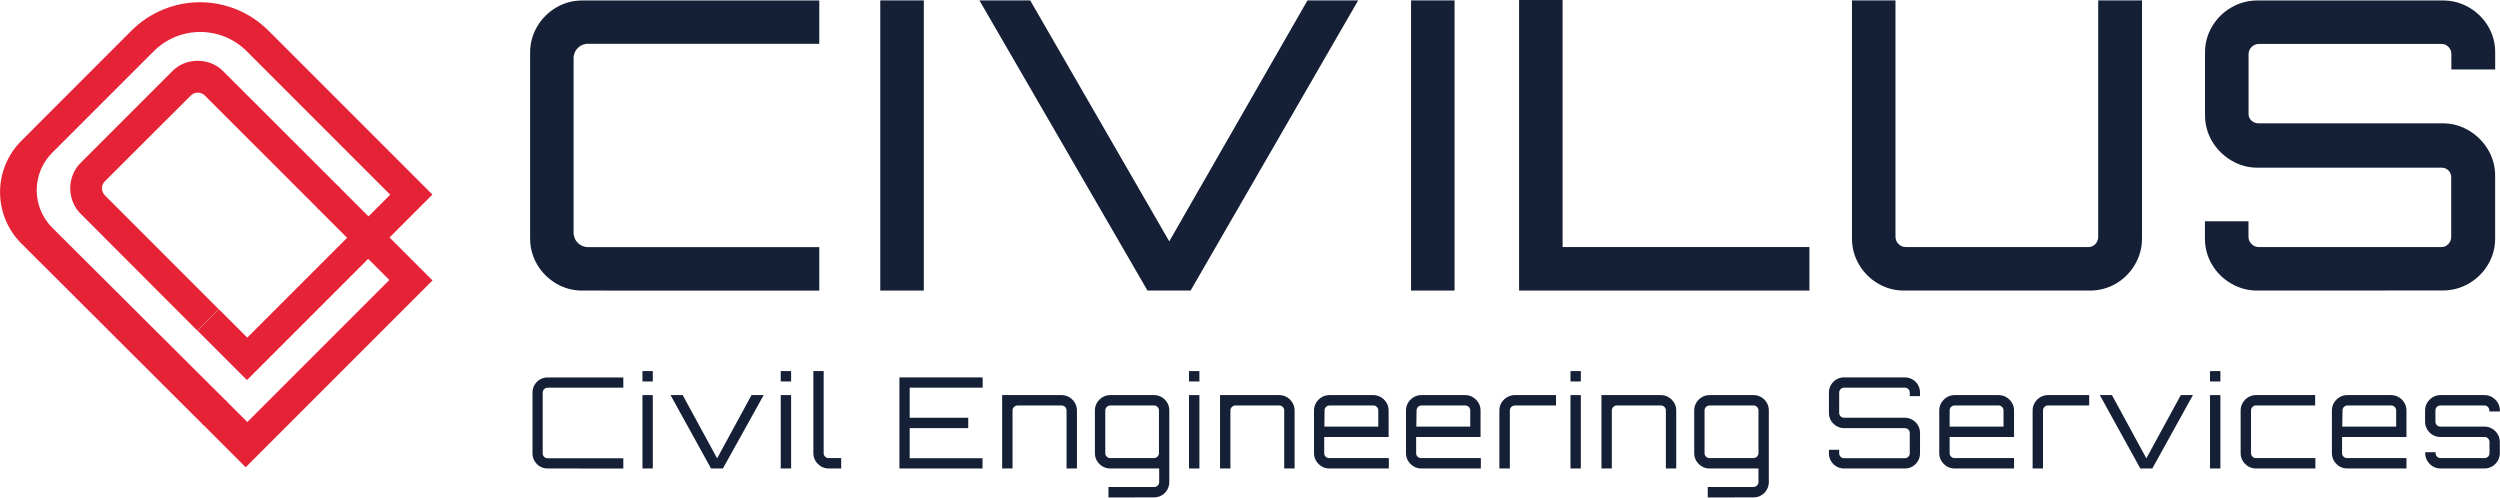
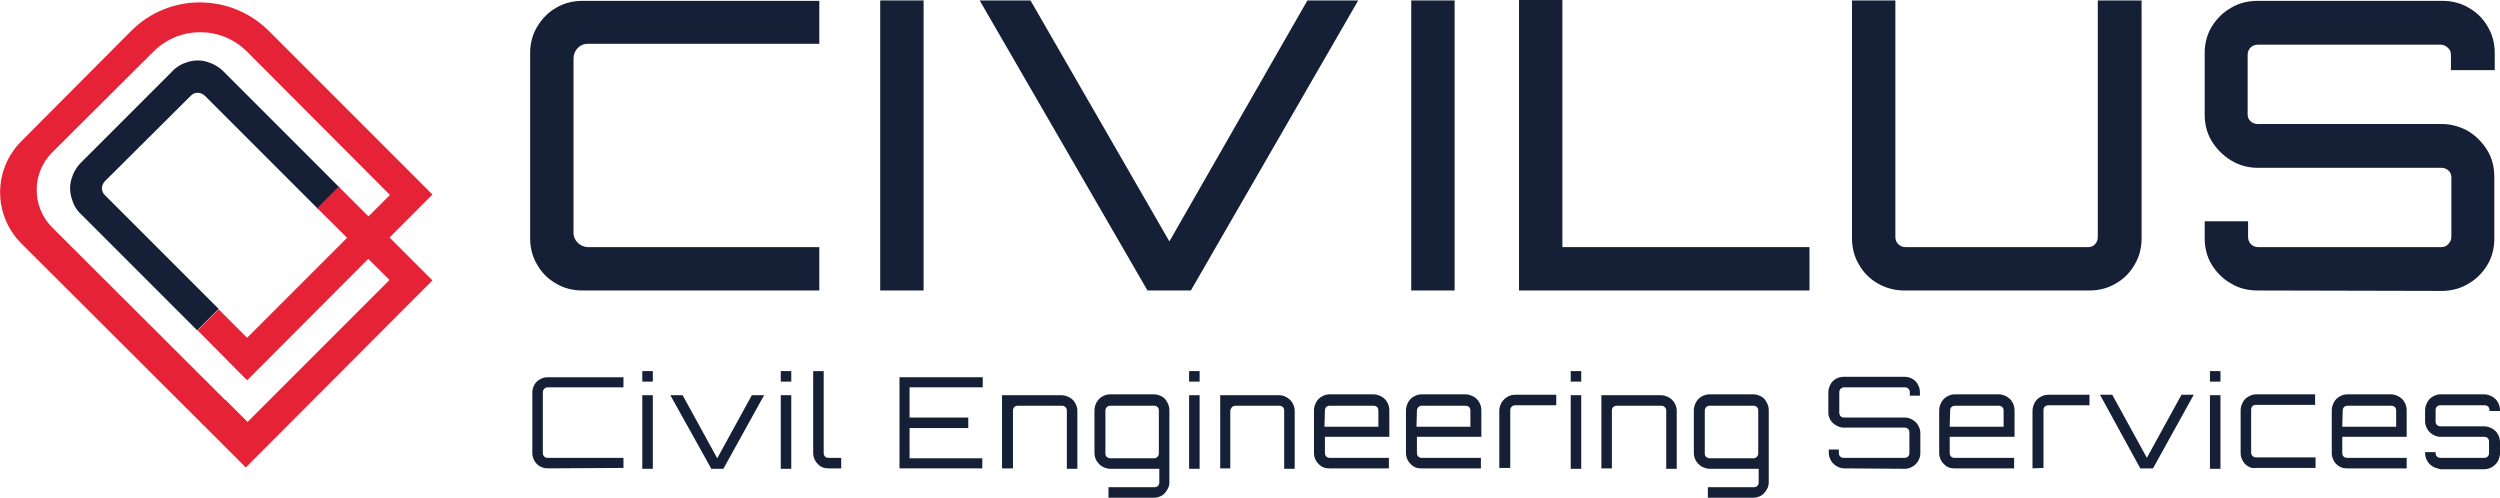
- <svg xmlns="http://www.w3.org/2000/svg" id="Capa_1" data-name="Capa 1" viewBox="0 0 570.62 113.55">
-   <defs>
-     <style>.cls-1{fill:#151f35;}.cls-2{fill:#e62237;}</style>
-   </defs>
-   <path class="cls-1" d="M132.94,66.32a11.48,11.48,0,0,1-6-1.61,12.19,12.19,0,0,1-4.33-4.32,11.62,11.62,0,0,1-1.61-6V12.05a11.57,11.57,0,0,1,1.61-6,12.22,12.22,0,0,1,4.33-4.33,11.57,11.57,0,0,1,6-1.61H187V10H134.32a3.28,3.28,0,0,0-3.4,3.4V53a3.3,3.3,0,0,0,3.4,3.4H187v9.93Z" />
-   <path class="cls-1" d="M200.92,66.32V.09h9.94V66.32Z" />
-   <path class="cls-1" d="M261.91,66.32,223.55.09h11.59l31.74,55,31.55-55H310L271.75,66.32Z" />
-   <path class="cls-1" d="M322.07,66.32V.09H332V66.32Z" />
-   <path class="cls-1" d="M346.73,66.32V0h9.93V56.39H413v9.93Z" />
-   <path class="cls-1" d="M428.64,64.71a12.08,12.08,0,0,1-4.32-4.32,11.53,11.53,0,0,1-1.61-6V.09h9.93v54a2.36,2.36,0,0,0,2.3,2.3h41.68a2.16,2.16,0,0,0,1.65-.69,2.28,2.28,0,0,0,.64-1.61V.09h10V54.37a11.62,11.62,0,0,1-1.61,6A12,12,0,0,1,483,64.71a11.59,11.59,0,0,1-6,1.61H434.67A11.54,11.54,0,0,1,428.64,64.71Z" />
-   <path class="cls-1" d="M515.25,66.32a11.59,11.59,0,0,1-6-1.61,12,12,0,0,1-4.37-4.32,11.62,11.62,0,0,1-1.61-6V50.5h9.94v3.59a2.36,2.36,0,0,0,2.3,2.3h41.76a2.06,2.06,0,0,0,1.56-.69,2.29,2.29,0,0,0,.65-1.61V40.48a2.09,2.09,0,0,0-.65-1.61,2.21,2.21,0,0,0-1.56-.6h-42a11.36,11.36,0,0,1-6-1.66,12.36,12.36,0,0,1-4.37-4.37,11.62,11.62,0,0,1-1.61-6V12.05a11.57,11.57,0,0,1,1.61-6,12,12,0,0,1,4.37-4.33,11.69,11.69,0,0,1,6-1.61h42.31a11.69,11.69,0,0,1,6,1.61A12,12,0,0,1,567.91,6a11.48,11.48,0,0,1,1.61,6v3.86h-10V12.33a2.28,2.28,0,0,0-.65-1.61,2.06,2.06,0,0,0-1.56-.69H515.53a2.36,2.36,0,0,0-2.3,2.3V25.94a2,2,0,0,0,.69,1.61,2.37,2.37,0,0,0,1.61.6h42a11.44,11.44,0,0,1,6,1.65,12.53,12.53,0,0,1,4.37,4.37,11.54,11.54,0,0,1,1.61,6V54.37a11.53,11.53,0,0,1-1.61,6,12,12,0,0,1-4.37,4.32,11.59,11.59,0,0,1-6,1.61Z" />
-   <path class="cls-1" d="M125,106.93a3.41,3.41,0,0,1-3-1.72,3.35,3.35,0,0,1-.46-1.74V89.61a3.46,3.46,0,0,1,1.71-3,3.49,3.49,0,0,1,1.75-.46h17.27v2.34H125a1.14,1.14,0,0,0-1.13,1.13v13.86a1,1,0,0,0,.34.79,1.07,1.07,0,0,0,.79.33h17.27v2.34Z" />
-   <path class="cls-1" d="M146.64,87.07V84.7H149v2.37Zm0,19.86V90.18H149v16.75Z" />
-   <path class="cls-1" d="M162.29,106.93l-9.24-16.75h2.77l7.86,14.44,7.85-14.44h2.78L165,106.93Z" />
-   <path class="cls-1" d="M178.2,87.07V84.7h2.37v2.37Zm0,19.86V90.18h2.37v16.75Z" />
-   <path class="cls-1" d="M187.4,106.46a3.76,3.76,0,0,1-1.27-1.27,3.34,3.34,0,0,1-.48-1.75V84.7H188v18.74a1.07,1.07,0,0,0,.33.79,1.09,1.09,0,0,0,.8.33H192v2.37h-2.83A3.4,3.4,0,0,1,187.4,106.46Z" />
-   <path class="cls-1" d="M205.29,106.93V86.14h19v2.34H207.63v6.87H221v2.37H207.63v6.87h16.63v2.34Z" />
-   <path class="cls-1" d="M228.74,106.93V90.18h13.57a3.31,3.31,0,0,1,1.75.48,3.68,3.68,0,0,1,1.27,1.27,3.31,3.31,0,0,1,.48,1.75v13.25h-2.37V93.68a1.13,1.13,0,0,0-1.13-1.13H232.26a1.13,1.13,0,0,0-.81.33,1.08,1.08,0,0,0-.34.8v13.25Z" />
-   <path class="cls-1" d="M253,113.55v-2.4h10.46a1.07,1.07,0,0,0,.79-.33,1.09,1.09,0,0,0,.33-.8v-3.09H253.4a3.4,3.4,0,0,1-1.75-.47,3.76,3.76,0,0,1-1.27-1.27,3.33,3.33,0,0,1-.47-1.75V93.68a3.31,3.31,0,0,1,.47-1.75,3.68,3.68,0,0,1,1.27-1.27,3.31,3.31,0,0,1,1.75-.48h10a3.42,3.42,0,0,1,1.78.48,3.62,3.62,0,0,1,1.25,1.27,3.39,3.39,0,0,1,.46,1.75V110a3.45,3.45,0,0,1-.46,1.78,3.62,3.62,0,0,1-1.25,1.27,3.42,3.42,0,0,1-1.78.48Zm.41-9h10a1.13,1.13,0,0,0,1.12-1.12V93.68a1.11,1.11,0,0,0-.33-.8,1.07,1.07,0,0,0-.79-.33h-10a1.14,1.14,0,0,0-1.13,1.13v9.76a1,1,0,0,0,.34.79A1.07,1.07,0,0,0,253.4,104.56Z" />
-   <path class="cls-1" d="M271.39,87.07V84.7h2.37v2.37Zm0,19.86V90.18h2.37v16.75Z" />
-   <path class="cls-1" d="M278.47,106.93V90.18H292a3.3,3.3,0,0,1,1.74.48,3.59,3.59,0,0,1,1.27,1.27,3.31,3.31,0,0,1,.48,1.75v13.25h-2.37V93.68a1.11,1.11,0,0,0-.33-.8,1.07,1.07,0,0,0-.79-.33H282a1.13,1.13,0,0,0-.81.33,1.09,1.09,0,0,0-.35.8v13.25Z" />
-   <path class="cls-1" d="M301.67,106.46a3.76,3.76,0,0,1-1.27-1.27,3.34,3.34,0,0,1-.48-1.75V93.68a3.31,3.31,0,0,1,.48-1.75,3.68,3.68,0,0,1,1.27-1.27,3.31,3.31,0,0,1,1.75-.48h10a3.37,3.37,0,0,1,1.78.48,3.68,3.68,0,0,1,1.27,1.27,3.31,3.31,0,0,1,.48,1.75v6.06h-14.7v3.7a1.07,1.07,0,0,0,.33.79,1.09,1.09,0,0,0,.8.33H317v2.37H303.42A3.4,3.4,0,0,1,301.67,106.46Zm.62-9.09h12.3V93.68a1.11,1.11,0,0,0-.33-.8,1.09,1.09,0,0,0-.8-.33h-10a1.09,1.09,0,0,0-.8.33,1.11,1.11,0,0,0-.33.8Z" />
-   <path class="cls-1" d="M322.66,106.46a3.76,3.76,0,0,1-1.27-1.27,3.34,3.34,0,0,1-.48-1.75V93.68a3.31,3.31,0,0,1,.48-1.75,3.68,3.68,0,0,1,1.27-1.27,3.31,3.31,0,0,1,1.75-.48h10a3.36,3.36,0,0,1,1.77.48,3.7,3.7,0,0,1,1.28,1.27,3.4,3.4,0,0,1,.47,1.75v6.06h-14.7v3.7a1.07,1.07,0,0,0,.33.79,1.11,1.11,0,0,0,.8.33H338v2.37H324.41A3.4,3.4,0,0,1,322.66,106.46Zm.62-9.09h12.3V93.68a1.11,1.11,0,0,0-.33-.8,1.07,1.07,0,0,0-.79-.33h-10a1.13,1.13,0,0,0-1.13,1.13Z" />
-   <path class="cls-1" d="M342.23,106.93V93.68a3.31,3.31,0,0,1,.47-1.75A3.68,3.68,0,0,1,344,90.66a3.31,3.31,0,0,1,1.75-.48h9.41v2.37h-9.41a1.14,1.14,0,0,0-1.13,1.13v13.25Z" />
-   <path class="cls-1" d="M358.46,87.07V84.7h2.36v2.37Zm0,19.86V90.18h2.36v16.75Z" />
-   <path class="cls-1" d="M365.53,106.93V90.18H379.1a3.31,3.31,0,0,1,1.75.48,3.68,3.68,0,0,1,1.27,1.27,3.31,3.31,0,0,1,.48,1.75v13.25h-2.37V93.68a1.13,1.13,0,0,0-1.13-1.13H369.05a1.15,1.15,0,0,0-.81.33,1.08,1.08,0,0,0-.34.8v13.25Z" />
-   <path class="cls-1" d="M389.79,113.55v-2.4h10.45a1.07,1.07,0,0,0,.79-.33,1.1,1.1,0,0,0,.34-.8v-3.09H390.19a3.43,3.43,0,0,1-1.75-.47,3.76,3.76,0,0,1-1.27-1.27,3.33,3.33,0,0,1-.47-1.75V93.68a3.31,3.31,0,0,1,.47-1.75,3.68,3.68,0,0,1,1.27-1.27,3.34,3.34,0,0,1,1.75-.48h10.05a3.39,3.39,0,0,1,1.78.48,3.54,3.54,0,0,1,1.25,1.27,3.39,3.39,0,0,1,.46,1.75V110a3.45,3.45,0,0,1-.46,1.78,3.54,3.54,0,0,1-1.25,1.27,3.39,3.39,0,0,1-1.78.48Zm.4-9h10.05a1.14,1.14,0,0,0,1.13-1.12V93.68a1.12,1.12,0,0,0-.34-.8,1.07,1.07,0,0,0-.79-.33H390.19a1.14,1.14,0,0,0-1.13,1.13v9.76a1,1,0,0,0,.34.79A1.07,1.07,0,0,0,390.19,104.56Z" />
-   <path class="cls-1" d="M420.91,106.93a3.38,3.38,0,0,1-1.74-.46,3.46,3.46,0,0,1-1.26-1.26,3.35,3.35,0,0,1-.46-1.74v-.81h2.34v.81a1.07,1.07,0,0,0,.33.79,1.09,1.09,0,0,0,.79.33h13.87a1.09,1.09,0,0,0,.79-.33,1.07,1.07,0,0,0,.33-.79V98.82a1,1,0,0,0-.33-.78,1.12,1.12,0,0,0-.79-.32H420.91a3.3,3.3,0,0,1-1.74-.48A3.51,3.51,0,0,1,417.91,96a3.32,3.32,0,0,1-.46-1.73V89.61a3.39,3.39,0,0,1,.46-1.75,3.44,3.44,0,0,1,3-1.72h13.87a3.44,3.44,0,0,1,3,1.72,3.39,3.39,0,0,1,.46,1.75v.8H435.9v-.8a1.13,1.13,0,0,0-1.12-1.13H420.91a1.13,1.13,0,0,0-1.12,1.13v4.65a1.07,1.07,0,0,0,.33.78,1.11,1.11,0,0,0,.79.31h13.87a3.3,3.3,0,0,1,1.74.48,3.62,3.62,0,0,1,1.26,1.26,3.29,3.29,0,0,1,.46,1.73v4.65a3.35,3.35,0,0,1-.46,1.74,3.46,3.46,0,0,1-1.26,1.26,3.38,3.38,0,0,1-1.74.46Z" />
-   <path class="cls-1" d="M444.38,106.46a3.76,3.76,0,0,1-1.27-1.27,3.34,3.34,0,0,1-.48-1.75V93.68a3.31,3.31,0,0,1,.48-1.75,3.68,3.68,0,0,1,1.27-1.27,3.31,3.31,0,0,1,1.75-.48h10.05a3.36,3.36,0,0,1,1.77.48,3.68,3.68,0,0,1,1.27,1.27,3.31,3.31,0,0,1,.48,1.75v6.06H445v3.7a1.07,1.07,0,0,0,.33.79,1.09,1.09,0,0,0,.8.33H459.7v2.37H446.13A3.4,3.4,0,0,1,444.38,106.46Zm.62-9.09h12.3V93.68a1.11,1.11,0,0,0-.33-.8,1.09,1.09,0,0,0-.79-.33H446.13a1.09,1.09,0,0,0-.8.33,1.11,1.11,0,0,0-.33.8Z" />
-   <path class="cls-1" d="M463.94,106.93V93.68a3.31,3.31,0,0,1,.48-1.75,3.68,3.68,0,0,1,1.27-1.27,3.31,3.31,0,0,1,1.75-.48h9.41v2.37h-9.41a1.09,1.09,0,0,0-.8.33,1.11,1.11,0,0,0-.33.8v13.25Z" />
-   <path class="cls-1" d="M488.52,106.93l-9.24-16.75h2.77l7.85,14.44,7.86-14.44h2.77l-9.27,16.75Z" />
-   <path class="cls-1" d="M504.43,87.07V84.7h2.37v2.37Zm0,19.86V90.18h2.37v16.75Z" />
-   <path class="cls-1" d="M513.17,106.46a3.68,3.68,0,0,1-1.27-1.27,3.34,3.34,0,0,1-.48-1.75V93.68a3.31,3.31,0,0,1,.48-1.75,3.59,3.59,0,0,1,1.27-1.27,3.28,3.28,0,0,1,1.74-.48h13.52v2.37H514.91a1.07,1.07,0,0,0-.79.33,1.11,1.11,0,0,0-.33.8v9.76a1.13,1.13,0,0,0,1.12,1.12h13.57v2.37H514.91A3.36,3.36,0,0,1,513.17,106.46Z" />
-   <path class="cls-1" d="M534,106.46a3.68,3.68,0,0,1-1.27-1.27,3.34,3.34,0,0,1-.48-1.75V93.68a3.31,3.31,0,0,1,.48-1.75A3.59,3.59,0,0,1,534,90.66a3.3,3.3,0,0,1,1.74-.48h10a3.37,3.37,0,0,1,1.78.48,3.68,3.68,0,0,1,1.27,1.27,3.31,3.31,0,0,1,.48,1.75v6.06h-14.7v3.7a1.07,1.07,0,0,0,.33.79,1.09,1.09,0,0,0,.79.33h13.58v2.37H535.7A3.39,3.39,0,0,1,534,106.46Zm.62-9.09h12.3V93.68a1.11,1.11,0,0,0-.33-.8,1.09,1.09,0,0,0-.8-.33h-10a1.09,1.09,0,0,0-.79.33,1.11,1.11,0,0,0-.33.8Z" />
-   <path class="cls-1" d="M555.3,106.46a3.68,3.68,0,0,1-1.27-1.27,3.34,3.34,0,0,1-.48-1.75v-.23h2.37v.23a1.07,1.07,0,0,0,.33.79,1.09,1.09,0,0,0,.79.33h10.05a1.09,1.09,0,0,0,.8-.33,1.07,1.07,0,0,0,.33-.79v-2.57a1.11,1.11,0,0,0-.33-.8,1.09,1.09,0,0,0-.8-.33H557a3.39,3.39,0,0,1-1.74-.47A3.54,3.54,0,0,1,554,98a3.28,3.28,0,0,1-.48-1.74V93.68a3.31,3.31,0,0,1,.48-1.75,3.59,3.59,0,0,1,1.27-1.27,3.3,3.3,0,0,1,1.74-.48h10.05a3.37,3.37,0,0,1,1.78.48,3.68,3.68,0,0,1,1.27,1.27,3.31,3.31,0,0,1,.48,1.75v.23h-2.4v-.23a1.11,1.11,0,0,0-.33-.8,1.09,1.09,0,0,0-.8-.33H557a1.09,1.09,0,0,0-.79.33,1.11,1.11,0,0,0-.33.8v2.57a1.07,1.07,0,0,0,.33.79,1.09,1.09,0,0,0,.79.33h10.05a3.37,3.37,0,0,1,1.78.48,3.68,3.68,0,0,1,1.27,1.27,3.31,3.31,0,0,1,.48,1.75v2.57a3.34,3.34,0,0,1-.48,1.75,3.76,3.76,0,0,1-1.27,1.27,3.45,3.45,0,0,1-1.78.47H557A3.39,3.39,0,0,1,555.3,106.46Z" />
-   <path class="cls-2" d="M18.48,48.86a8,8,0,0,1-2.17-3.75,8.27,8.27,0,0,1,0-4.25,8,8,0,0,1,2.17-3.76L39.27,16.31A8,8,0,0,1,43,14.14a8.5,8.5,0,0,1,4.25,0A8,8,0,0,1,51,16.31L77.61,42.89l-4.88,4.88L46.82,21.87a2.28,2.28,0,0,0-3.34,0L24,41.31a2.28,2.28,0,0,0,0,3.34l25.9,25.91-4.88,4.88Z" />
-   <path class="cls-2" d="M49.94,70.56l6.5,6.5L89.06,44.44,56.3,11.68a15,15,0,0,0-21.19,0L11.93,34.85a12.1,12.1,0,0,0,0,17.13L51.75,91.64,46.41,97,4.87,55.57a16.54,16.54,0,0,1,0-23.42L30,7A22.1,22.1,0,0,1,61.28,7L98.7,44.41,56.37,86.75,45.06,75.44Z" />
-   <polygon class="cls-2" points="77.33 42.61 98.72 64.01 56.08 106.65 46.12 96.69 51.46 91.35 56.45 96.33 88.87 63.91 72.44 47.49 77.33 42.61" />
+ <svg xmlns="http://www.w3.org/2000/svg" version="1.1" id="Capa_1" x="0px" y="0px" viewBox="0 0 570.6 113.6" style="enable-background:new 0 0 570.6 113.6;" xml:space="preserve">
+   <style type="text/css">
+ 	.st0{fill:#151F35;}
+ 	.st1{fill:#E62237;}
+ </style>
+   <path class="st0" d="M132.9,66.3c-2.1,0-4.2-0.5-6-1.6c-1.8-1-3.3-2.5-4.3-4.3c-1.1-1.8-1.6-3.9-1.6-6V12.1c0-2.1,0.5-4.2,1.6-6  c1.1-1.8,2.5-3.3,4.3-4.3c1.8-1.1,3.9-1.6,6-1.6H187V10h-52.7c-1.8-0.1-3.3,1.3-3.4,3.2c0,0.1,0,0.2,0,0.2V53  c-0.1,1.8,1.4,3.3,3.2,3.4c0.1,0,0.1,0,0.2,0H187v9.9L132.9,66.3z" />
+   <path class="st0" d="M200.9,66.3V0.1h9.9v66.2H200.9z" />
+   <path class="st0" d="M261.9,66.3L223.6,0.1h11.6l31.7,55l31.5-55H310l-38.2,66.2H261.9z" />
+   <path class="st0" d="M322.1,66.3V0.1h9.9v66.2H322.1z" />
+   <path class="st0" d="M346.7,66.3V0h9.9v56.4H413v9.9H346.7z" />
+   <path class="st0" d="M428.6,64.7c-1.8-1-3.3-2.5-4.3-4.3c-1.1-1.8-1.6-3.9-1.6-6V0.1h9.9v54c0,1.3,1,2.3,2.3,2.3h41.7  c0.6,0,1.2-0.2,1.6-0.7c0.4-0.4,0.6-1,0.6-1.6v-54h10v54.3c0,2.1-0.5,4.2-1.6,6c-1,1.8-2.5,3.3-4.3,4.3c-1.8,1.1-3.9,1.6-6,1.6  h-42.3C432.6,66.3,430.5,65.8,428.6,64.7z" />
+   <path class="st0" d="M515.2,66.3c-2.1,0-4.2-0.5-6-1.6c-1.8-1-3.3-2.5-4.4-4.3c-1.1-1.8-1.6-3.9-1.6-6v-3.9h9.9v3.6  c0,1.3,1,2.3,2.3,2.3h41.8c0.6,0,1.2-0.2,1.6-0.7c0.4-0.4,0.7-1,0.7-1.6V40.5c0-0.6-0.2-1.2-0.7-1.6c-0.4-0.4-1-0.6-1.6-0.6h-42  c-2.1,0-4.2-0.6-6-1.7c-1.8-1.1-3.3-2.6-4.4-4.4c-1.1-1.8-1.6-3.9-1.6-6V12.1c0-2.1,0.5-4.2,1.6-6c1.1-1.8,2.6-3.3,4.4-4.3  c1.8-1.1,3.9-1.6,6-1.6h42.3c2.1,0,4.2,0.5,6,1.6c1.8,1,3.3,2.5,4.3,4.3c1.1,1.8,1.6,3.9,1.6,6v3.9h-10v-3.5c0-0.6-0.2-1.2-0.7-1.6  c-0.4-0.4-1-0.7-1.6-0.7h-41.8c-1.3,0-2.3,1-2.3,2.3v13.6c0,0.6,0.2,1.2,0.7,1.6c0.4,0.4,1,0.6,1.6,0.6h42c2.1,0,4.2,0.6,6,1.6  c1.8,1.1,3.3,2.6,4.4,4.4c1.1,1.8,1.6,3.9,1.6,6v14.2c0,2.1-0.5,4.2-1.6,6c-1.1,1.8-2.6,3.3-4.4,4.3c-1.8,1.1-3.9,1.6-6,1.6  L515.2,66.3z" />
+   <path class="st0" d="M125,106.9c-1.2,0-2.4-0.6-3-1.7c-0.3-0.5-0.5-1.1-0.5-1.7V89.6c0-1.2,0.6-2.4,1.7-3c0.5-0.3,1.1-0.5,1.8-0.5  h17.3v2.3H125c-0.6,0-1.1,0.5-1.1,1.1v13.9c0,0.3,0.1,0.6,0.3,0.8c0.2,0.2,0.5,0.3,0.8,0.3h17.3v2.3L125,106.9z" />
+   <path class="st0" d="M146.6,87.1v-2.4h2.4v2.4H146.6z M146.6,106.9V90.2h2.4v16.8H146.6z" />
+   <path class="st0" d="M162.3,106.9L153,90.2h2.8l7.9,14.4l7.9-14.4h2.8l-9.3,16.8H162.3z" />
+   <path class="st0" d="M178.2,87.1v-2.4h2.4v2.4H178.2z M178.2,106.9V90.2h2.4v16.8H178.2z" />
+   <path class="st0" d="M187.4,106.5c-0.5-0.3-1-0.8-1.3-1.3c-0.3-0.5-0.5-1.1-0.5-1.8V84.7h2.4v18.7c0,0.3,0.1,0.6,0.3,0.8  c0.2,0.2,0.5,0.3,0.8,0.3h2.9v2.4h-2.8C188.5,106.9,187.9,106.8,187.4,106.5z" />
+   <path class="st0" d="M205.3,106.9V86.1h19v2.3h-16.7v6.9H221v2.4h-13.4v6.9h16.6v2.3H205.3z" />
+   <path class="st0" d="M228.7,106.9V90.2h13.6c0.6,0,1.2,0.2,1.8,0.5c0.5,0.3,1,0.7,1.3,1.3c0.3,0.5,0.5,1.1,0.5,1.8v13.2h-2.4V93.7  c0-0.6-0.5-1.1-1.1-1.1l0,0h-10.1c-0.3,0-0.6,0.1-0.8,0.3c-0.2,0.2-0.3,0.5-0.3,0.8v13.2L228.7,106.9z" />
+   <path class="st0" d="M253,113.6v-2.4h10.5c0.3,0,0.6-0.1,0.8-0.3c0.2-0.2,0.3-0.5,0.3-0.8v-3.1h-11.2c-0.6,0-1.2-0.2-1.8-0.5  c-0.5-0.3-1-0.8-1.3-1.3c-0.3-0.5-0.5-1.1-0.5-1.8v-9.8c0-0.6,0.2-1.2,0.5-1.8c0.3-0.5,0.7-1,1.3-1.3c0.5-0.3,1.1-0.5,1.8-0.5h10  c0.6,0,1.2,0.2,1.8,0.5c0.5,0.3,0.9,0.7,1.2,1.3c0.3,0.5,0.5,1.1,0.5,1.8V110c0,0.6-0.1,1.2-0.5,1.8c-0.3,0.5-0.7,1-1.2,1.3  c-0.5,0.3-1.2,0.5-1.8,0.5L253,113.6z M253.4,104.6h10c0.6,0,1.1-0.5,1.1-1.1v-9.8c0-0.3-0.1-0.6-0.3-0.8c-0.2-0.2-0.5-0.3-0.8-0.3  h-10c-0.6,0-1.1,0.5-1.1,1.1v9.8c0,0.3,0.1,0.6,0.3,0.8C252.8,104.4,253.1,104.6,253.4,104.6L253.4,104.6z" />
+   <path class="st0" d="M271.4,87.1v-2.4h2.4v2.4H271.4z M271.4,106.9V90.2h2.4v16.8H271.4z" />
+   <path class="st0" d="M278.5,106.9V90.2H292c0.6,0,1.2,0.2,1.7,0.5c0.5,0.3,1,0.7,1.3,1.3c0.3,0.5,0.5,1.1,0.5,1.8v13.2h-2.4V93.7  c0-0.3-0.1-0.6-0.3-0.8c-0.2-0.2-0.5-0.3-0.8-0.3h-10c-0.3,0-0.6,0.1-0.8,0.3c-0.2,0.2-0.3,0.5-0.4,0.8v13.2H278.5z" />
+   <path class="st0" d="M301.7,106.5c-0.5-0.3-1-0.8-1.3-1.3c-0.3-0.5-0.5-1.1-0.5-1.8v-9.8c0-0.6,0.2-1.2,0.5-1.8  c0.3-0.5,0.7-1,1.3-1.3c0.5-0.3,1.1-0.5,1.8-0.5h10c0.6,0,1.2,0.2,1.8,0.5c0.5,0.3,1,0.7,1.3,1.3c0.3,0.5,0.5,1.1,0.5,1.8v6.1h-14.7  v3.7c0,0.3,0.1,0.6,0.3,0.8c0.2,0.2,0.5,0.3,0.8,0.3H317v2.4h-13.6C302.8,106.9,302.2,106.8,301.7,106.5z M302.3,97.4h12.3v-3.7  c0-0.3-0.1-0.6-0.3-0.8c-0.2-0.2-0.5-0.3-0.8-0.3h-10c-0.3,0-0.6,0.1-0.8,0.3c-0.2,0.2-0.3,0.5-0.3,0.8L302.3,97.4z" />
+   <path class="st0" d="M322.7,106.5c-0.5-0.3-1-0.8-1.3-1.3c-0.3-0.5-0.5-1.1-0.5-1.8v-9.8c0-0.6,0.2-1.2,0.5-1.8  c0.3-0.5,0.7-1,1.3-1.3c0.5-0.3,1.1-0.5,1.8-0.5h10c0.6,0,1.2,0.2,1.8,0.5c0.5,0.3,1,0.7,1.3,1.3c0.3,0.5,0.5,1.1,0.5,1.8v6.1h-14.7  v3.7c0,0.3,0.1,0.6,0.3,0.8c0.2,0.2,0.5,0.3,0.8,0.3H338v2.4h-13.6C323.8,106.9,323.2,106.8,322.7,106.5z M323.3,97.4h12.3v-3.7  c0-0.3-0.1-0.6-0.3-0.8c-0.2-0.2-0.5-0.3-0.8-0.3h-10c-0.6,0-1.1,0.5-1.1,1.1l0,0L323.3,97.4z" />
+   <path class="st0" d="M342.2,106.9V93.7c0-0.6,0.2-1.2,0.5-1.8c0.3-0.5,0.8-1,1.3-1.3c0.5-0.3,1.1-0.5,1.8-0.5h9.4v2.4h-9.4  c-0.6,0-1.1,0.5-1.1,1.1v13.2H342.2z" />
+   <path class="st0" d="M358.5,87.1v-2.4h2.4v2.4H358.5z M358.5,106.9V90.2h2.4v16.8H358.5z" />
+   <path class="st0" d="M365.5,106.9V90.2h13.6c0.6,0,1.2,0.2,1.8,0.5c0.5,0.3,1,0.7,1.3,1.3c0.3,0.5,0.5,1.1,0.5,1.8v13.2h-2.4V93.7  c0-0.6-0.5-1.1-1.1-1.1l0,0H369c-0.3,0-0.6,0.1-0.8,0.3c-0.2,0.2-0.3,0.5-0.3,0.8v13.2L365.5,106.9z" />
+   <path class="st0" d="M389.8,113.6v-2.4h10.5c0.3,0,0.6-0.1,0.8-0.3c0.2-0.2,0.3-0.5,0.3-0.8v-3.1h-11.2c-0.6,0-1.2-0.2-1.8-0.5  c-0.5-0.3-1-0.8-1.3-1.3c-0.3-0.5-0.5-1.1-0.5-1.8v-9.8c0-0.6,0.2-1.2,0.5-1.8c0.3-0.5,0.7-1,1.3-1.3c0.5-0.3,1.1-0.5,1.8-0.5h10  c0.6,0,1.2,0.2,1.8,0.5c0.5,0.3,0.9,0.7,1.2,1.3c0.3,0.5,0.5,1.1,0.5,1.8V110c0,0.6-0.1,1.2-0.5,1.8c-0.3,0.5-0.7,1-1.2,1.3  c-0.5,0.3-1.2,0.5-1.8,0.5L389.8,113.6z M390.2,104.6h10c0.6,0,1.1-0.5,1.1-1.1v-9.8c0-0.3-0.1-0.6-0.3-0.8  c-0.2-0.2-0.5-0.3-0.8-0.3h-10c-0.6,0-1.1,0.5-1.1,1.1v9.8c0,0.3,0.1,0.6,0.3,0.8C389.6,104.4,389.9,104.6,390.2,104.6L390.2,104.6z  " />
+   <path class="st0" d="M420.9,106.9c-0.6,0-1.2-0.2-1.7-0.5c-0.5-0.3-1-0.7-1.3-1.3c-0.3-0.5-0.5-1.1-0.5-1.7v-0.8h2.3v0.8  c0,0.3,0.1,0.6,0.3,0.8c0.2,0.2,0.5,0.3,0.8,0.3h13.9c0.3,0,0.6-0.1,0.8-0.3c0.2-0.2,0.3-0.5,0.3-0.8v-4.7c0-0.3-0.1-0.6-0.3-0.8  c-0.2-0.2-0.5-0.3-0.8-0.3h-13.9c-0.6,0-1.2-0.2-1.7-0.5c-0.5-0.3-1-0.7-1.3-1.2c-0.3-0.5-0.5-1.1-0.5-1.7v-4.7  c0-0.6,0.2-1.2,0.5-1.8c0.6-1.1,1.8-1.7,3-1.7h13.9c1.2,0,2.4,0.6,3,1.7c0.3,0.5,0.5,1.1,0.5,1.8v0.8h-2.3v-0.8  c0-0.6-0.5-1.1-1.1-1.1h-13.9c-0.6,0-1.1,0.5-1.1,1.1v4.7c0,0.3,0.1,0.6,0.3,0.8c0.2,0.2,0.5,0.3,0.8,0.3h13.9  c0.6,0,1.2,0.2,1.7,0.5c0.5,0.3,1,0.7,1.3,1.3c0.3,0.5,0.5,1.1,0.5,1.7v4.7c0,0.6-0.2,1.2-0.5,1.7c-0.3,0.5-0.7,1-1.3,1.3  c-0.5,0.3-1.1,0.5-1.7,0.5L420.9,106.9z" />
+   <path class="st0" d="M444.4,106.5c-0.5-0.3-1-0.8-1.3-1.3c-0.3-0.5-0.5-1.1-0.5-1.8v-9.8c0-0.6,0.2-1.2,0.5-1.8  c0.3-0.5,0.7-1,1.3-1.3c0.5-0.3,1.1-0.5,1.8-0.5h10c0.6,0,1.2,0.2,1.8,0.5c0.5,0.3,1,0.7,1.3,1.3c0.3,0.5,0.5,1.1,0.5,1.8v6.1H445  v3.7c0,0.3,0.1,0.6,0.3,0.8c0.2,0.2,0.5,0.3,0.8,0.3h13.6v2.4h-13.6C445.5,106.9,444.9,106.8,444.4,106.5z M445,97.4h12.3v-3.7  c0-0.3-0.1-0.6-0.3-0.8c-0.2-0.2-0.5-0.3-0.8-0.3h-10c-0.3,0-0.6,0.1-0.8,0.3c-0.2,0.2-0.3,0.5-0.3,0.8L445,97.4z" />
+   <path class="st0" d="M463.9,106.9V93.7c0-0.6,0.2-1.2,0.5-1.8c0.3-0.5,0.7-1,1.3-1.3c0.5-0.3,1.1-0.5,1.8-0.5h9.4v2.4h-9.4  c-0.3,0-0.6,0.1-0.8,0.3c-0.2,0.2-0.3,0.5-0.3,0.8v13.2L463.9,106.9z" />
+   <path class="st0" d="M488.5,106.9l-9.2-16.8h2.8l7.9,14.4l7.9-14.4h2.8l-9.3,16.8H488.5z" />
+   <path class="st0" d="M504.4,87.1v-2.4h2.4v2.4H504.4z M504.4,106.9V90.2h2.4v16.8H504.4z" />
+   <path class="st0" d="M513.2,106.5c-0.5-0.3-1-0.7-1.3-1.3c-0.3-0.5-0.5-1.1-0.5-1.8v-9.8c0-0.6,0.2-1.2,0.5-1.8  c0.3-0.5,0.7-1,1.3-1.3c0.5-0.3,1.1-0.5,1.7-0.5h13.5v2.4h-13.5c-0.3,0-0.6,0.1-0.8,0.3c-0.2,0.2-0.3,0.5-0.3,0.8v9.8  c0,0.6,0.5,1.1,1.1,1.1h13.6v2.4h-13.6C514.3,106.9,513.7,106.8,513.2,106.5z" />
+   <path class="st0" d="M534,106.5c-0.5-0.3-1-0.7-1.3-1.3c-0.3-0.5-0.5-1.1-0.5-1.8v-9.8c0-0.6,0.2-1.2,0.5-1.8c0.3-0.5,0.7-1,1.3-1.3  c0.5-0.3,1.1-0.5,1.7-0.5h10c0.6,0,1.2,0.2,1.8,0.5c0.5,0.3,1,0.7,1.3,1.3c0.3,0.5,0.5,1.1,0.5,1.8v6.1h-14.7v3.7  c0,0.3,0.1,0.6,0.3,0.8c0.2,0.2,0.5,0.3,0.8,0.3h13.6v2.4h-13.6C535.1,106.9,534.5,106.8,534,106.5z M534.6,97.4h12.3v-3.7  c0-0.3-0.1-0.6-0.3-0.8c-0.2-0.2-0.5-0.3-0.8-0.3h-10c-0.3,0-0.6,0.1-0.8,0.3c-0.2,0.2-0.3,0.5-0.3,0.8L534.6,97.4z" />
+   <path class="st0" d="M555.3,106.5c-0.5-0.3-1-0.7-1.3-1.3c-0.3-0.5-0.5-1.1-0.5-1.8v-0.2h2.4v0.2c0,0.3,0.1,0.6,0.3,0.8  c0.2,0.2,0.5,0.3,0.8,0.3h10c0.3,0,0.6-0.1,0.8-0.3c0.2-0.2,0.3-0.5,0.3-0.8v-2.6c0-0.3-0.1-0.6-0.3-0.8c-0.2-0.2-0.5-0.3-0.8-0.3  H557c-0.6,0-1.2-0.2-1.7-0.5c-0.5-0.3-1-0.7-1.3-1.3c-0.3-0.5-0.5-1.1-0.5-1.7v-2.6c0-0.6,0.2-1.2,0.5-1.8c0.3-0.5,0.7-1,1.3-1.3  c0.5-0.3,1.1-0.5,1.7-0.5h10c0.6,0,1.2,0.2,1.8,0.5c0.5,0.3,1,0.7,1.3,1.3c0.3,0.5,0.5,1.1,0.5,1.8v0.2h-2.4v-0.2  c0-0.3-0.1-0.6-0.3-0.8c-0.2-0.2-0.5-0.3-0.8-0.3H557c-0.3,0-0.6,0.1-0.8,0.3c-0.2,0.2-0.3,0.5-0.3,0.8v2.6c0,0.3,0.1,0.6,0.3,0.8  c0.2,0.2,0.5,0.3,0.8,0.3h10c0.6,0,1.2,0.2,1.8,0.5c0.5,0.3,1,0.7,1.3,1.3c0.3,0.5,0.5,1.1,0.5,1.8v2.6c0,0.6-0.2,1.2-0.5,1.8  c-0.3,0.5-0.8,1-1.3,1.3c-0.5,0.3-1.2,0.5-1.8,0.5h-10C556.4,106.9,555.8,106.8,555.3,106.5z" />
+   <path class="st0" d="M18.5,48.9c-1.1-1-1.8-2.3-2.2-3.8c-0.4-1.4-0.4-2.9,0-4.2c0.4-1.4,1.1-2.7,2.2-3.8l20.8-20.8  c1-1.1,2.3-1.8,3.7-2.2c1.4-0.4,2.9-0.4,4.2,0c1.4,0.4,2.7,1.1,3.8,2.2l26.6,26.6l-4.9,4.9L46.8,21.9c-0.9-0.9-2.3-1-3.2-0.1  c0,0-0.1,0.1-0.1,0.1L24,41.3c-0.9,0.9-1,2.3-0.1,3.2c0,0,0.1,0.1,0.1,0.1l25.9,25.9L45,75.4L18.5,48.9z" />
+   <path class="st1" d="M49.9,70.6l6.5,6.5l32.6-32.6L56.3,11.7c-5.9-5.8-15.3-5.8-21.2,0L11.9,34.8c-4.7,4.7-4.7,12.4,0,17.1  c0,0,0,0,0,0l39.8,39.7L46.4,97L4.9,55.6c-6.5-6.5-6.5-16.9,0-23.4c0,0,0,0,0,0L30,7c8.6-8.6,22.6-8.6,31.3,0c0,0,0,0,0,0l37.4,37.4  L56.4,86.8L45.1,75.4L49.9,70.6z" />
+   <polygon class="st1" points="77.3,42.6 98.7,64 56.1,106.7 46.1,96.7 51.5,91.3 56.5,96.3 88.9,63.9 72.4,47.5 " />
</svg>
